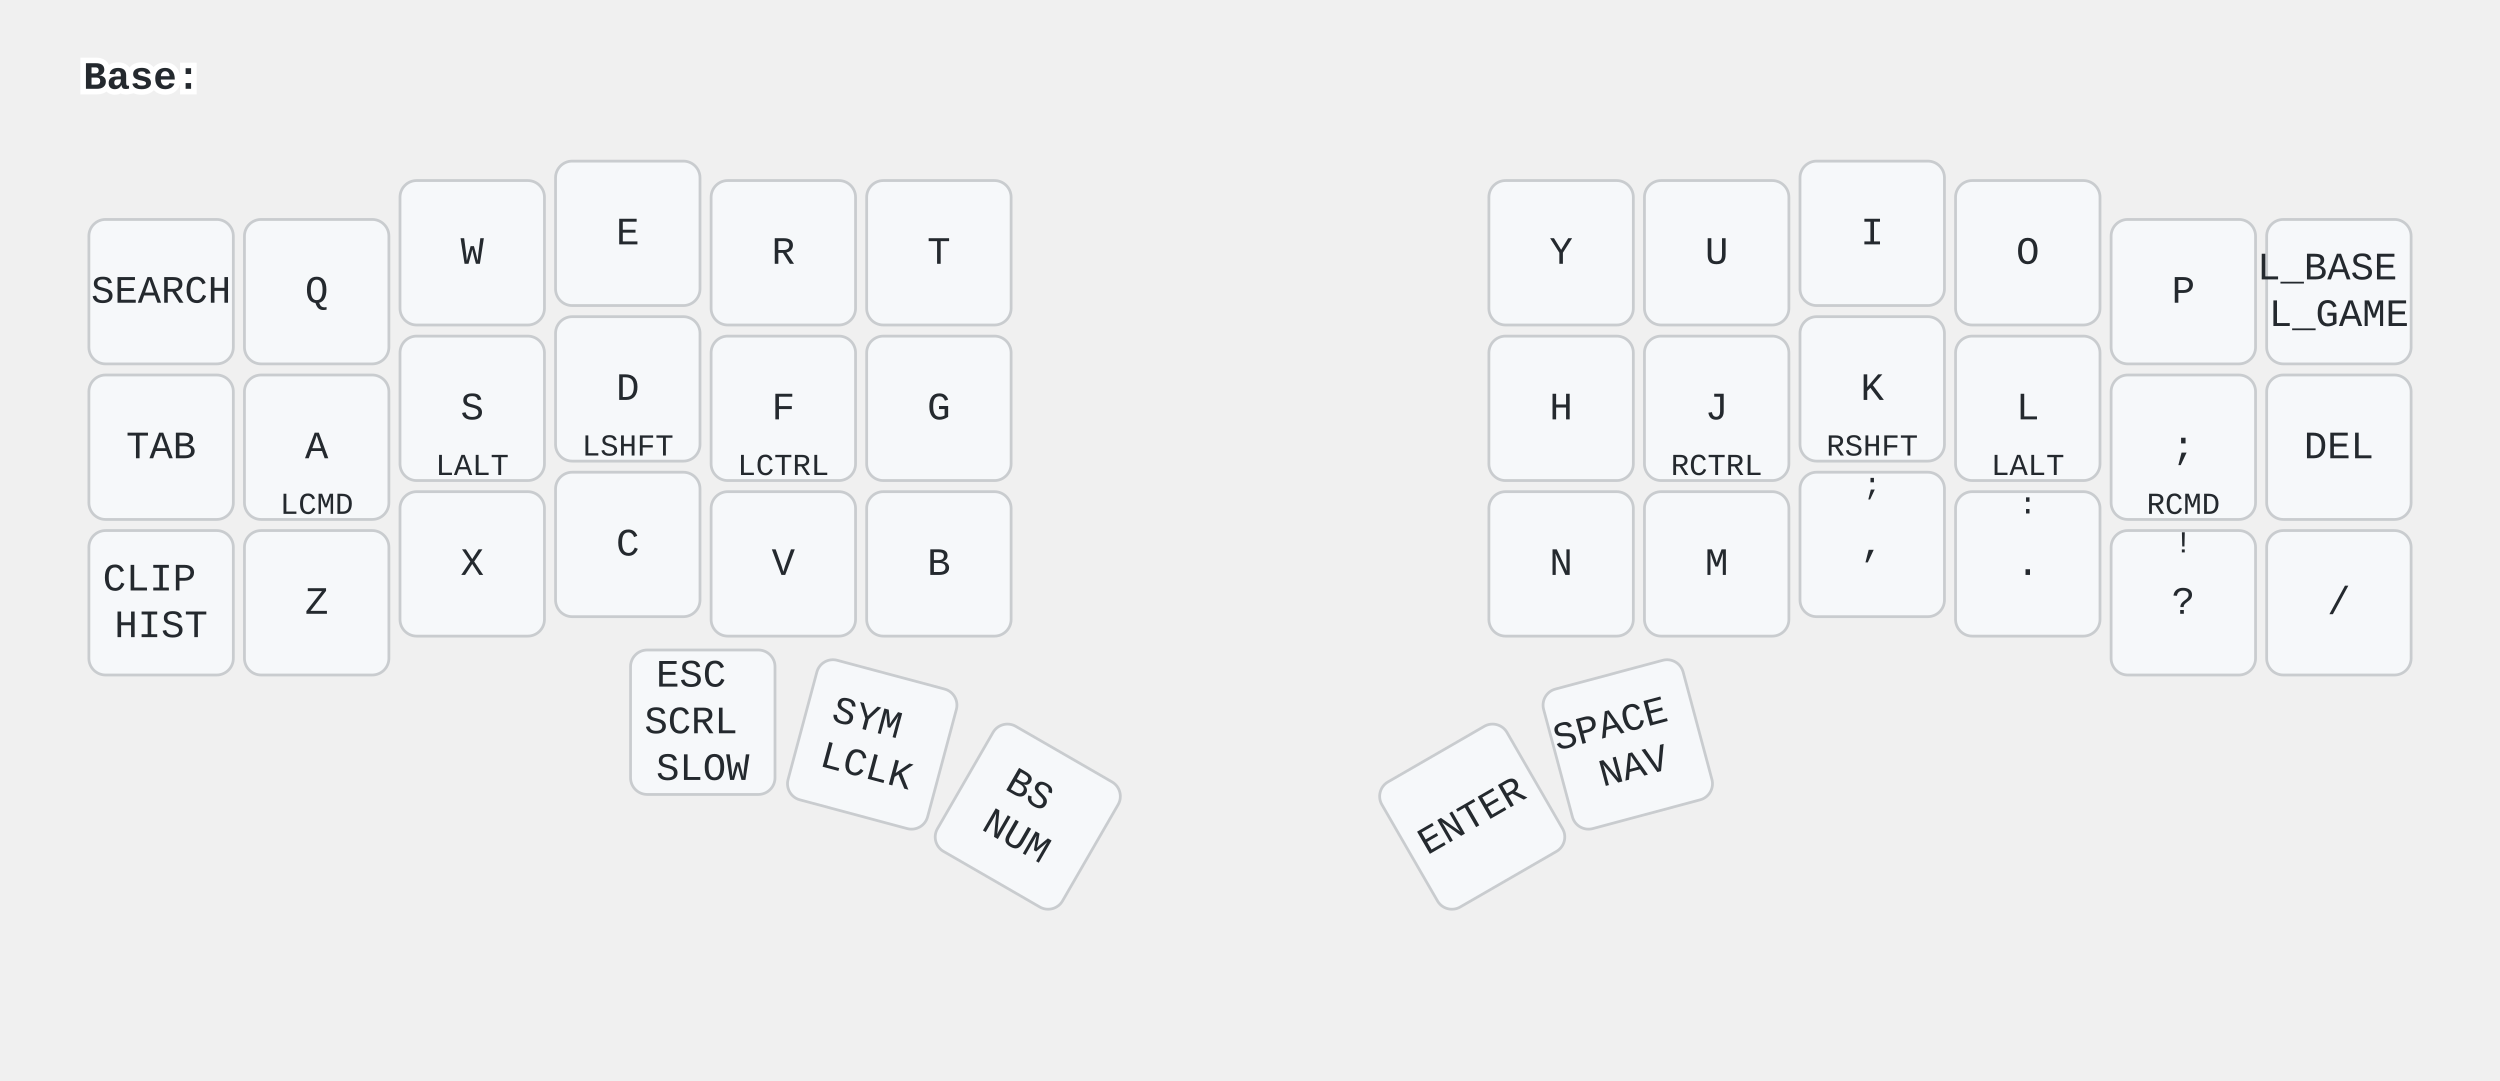
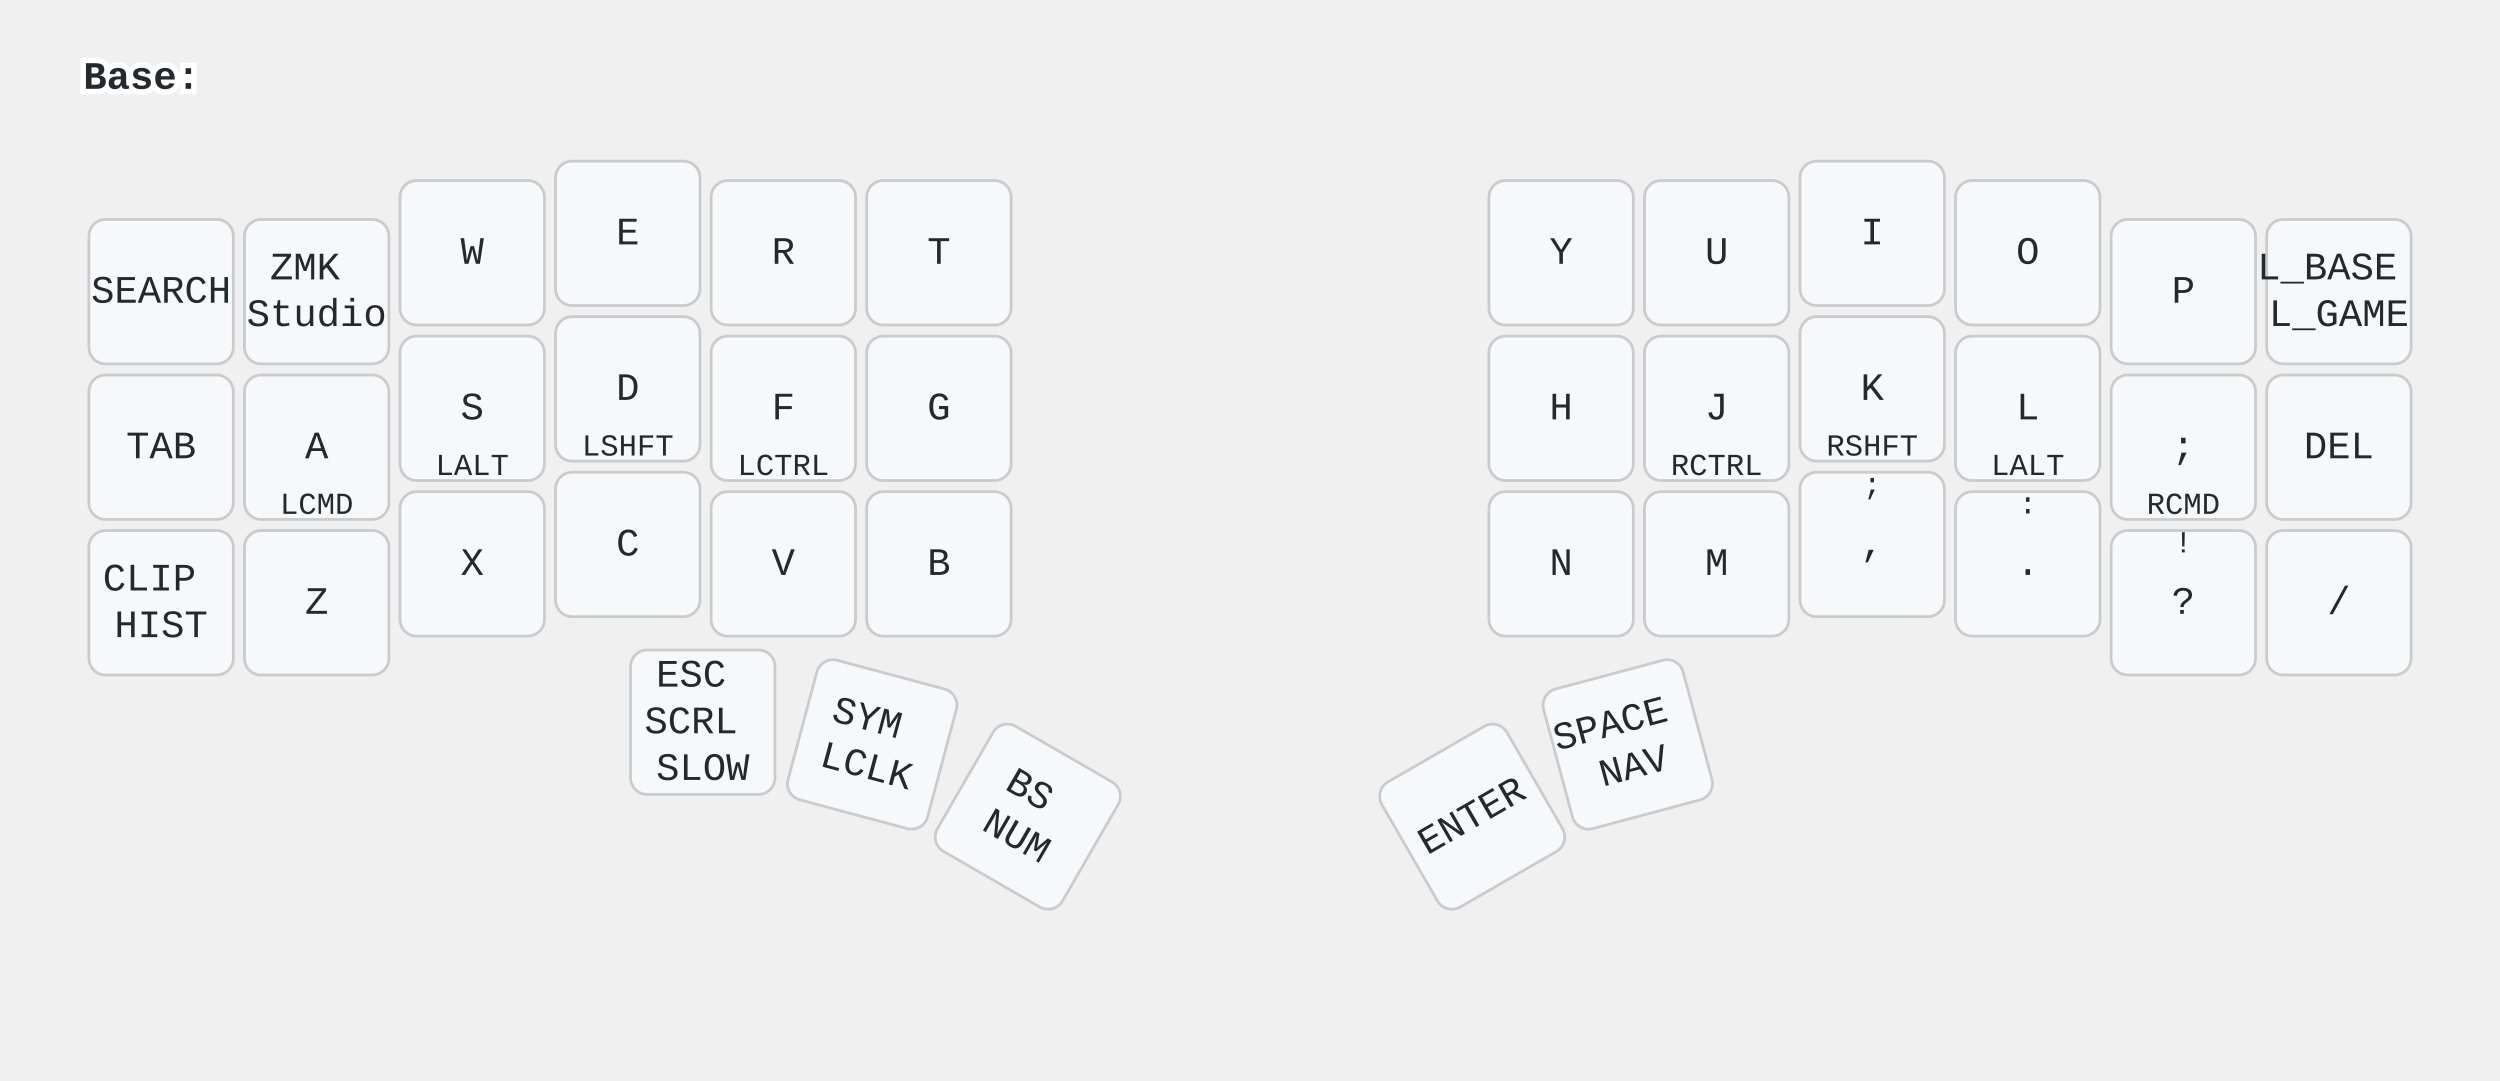
<svg xmlns="http://www.w3.org/2000/svg" width="900" height="389" viewBox="0 0 900 389" class="keymap">
  <style>/* inherit to force styles through use tags */
svg path {
    fill: inherit;
}

/* font and background color specifications */
svg.keymap {
    font-family: SFMono-Regular,Consolas,Liberation Mono,Menlo,monospace;
    font-size: 14px;
    font-kerning: normal;
    text-rendering: optimizeLegibility;
    fill: #24292e;
}

/* default key styling */
rect.key {
    fill: #f6f8fa;
}

rect.key, rect.combo {
    stroke: #c9cccf;
    stroke-width: 1;
}

/* default key side styling, only used is draw_key_sides is set */
rect.side {
    filter: brightness(90%);
}

/* color accent for combo boxes */
rect.combo, rect.combo-separate {
    fill: #cdf;
}

/* color accent for held keys */
rect.held, rect.combo.held {
    fill: #fdd;
}

/* color accent for ghost (optional) keys */
rect.ghost, rect.combo.ghost {
    stroke-dasharray: 4, 4;
    stroke-width: 2;
}

text {
    text-anchor: middle;
    dominant-baseline: middle;
}

/* styling for layer labels */
text.label {
    font-weight: bold;
    text-anchor: start;
    stroke: white;
    stroke-width: 4;
    paint-order: stroke;
}

/* styling for optional footer */
text.footer {
    text-anchor: end;
    dominant-baseline: auto;
    stroke: white;
    stroke-width: 4;
    paint-order: stroke;
}

/* styling for combo tap, and key non-tap label text */
text.combo, text.hold, text.shifted, text.left, text.right {
    font-size: 11px;
}

text.hold {
    text-anchor: middle;
    dominant-baseline: auto;
}

text.shifted {
    text-anchor: middle;
    dominant-baseline: hanging;
}

text.left {
    text-anchor: start;
}

text.right {
    text-anchor: end;
}

text.layer-activator {
    text-decoration: underline;
}

/* styling for hold/shifted label text in combo box */
text.combo.hold, text.combo.shifted, text.combo.left, text.combo.right {
    font-size: 8px;
}

/* lighter symbol for transparent keys */
text.trans {
    fill: #7b7e81;
}

/* styling for combo dendrons */
path.combo {
    stroke-width: 1;
    stroke: gray;
    fill: none;
}

/* Start Tabler Icons Cleanup */
/* cannot use height/width with glyphs */
.icon-tabler &gt; path {
    fill: inherit;
    stroke: inherit;
    stroke-width: 2;
}
/* hide tabler's default box */
.icon-tabler &gt; path[stroke="none"][fill="none"] {
    visibility: hidden;
}
/* End Tabler Icons Cleanup */

@media (prefers-color-scheme: dark) {
svg.keymap { fill: #d1d6db; }
rect.key { fill: #3f4750; }
rect.key, rect.combo { stroke: #60666c; }
rect.combo, rect.combo-separate { fill: #1f3d7a; }
rect.held, rect.combo.held { fill: #854747; }
text.label, text.footer { stroke: black; }
text.trans { fill: #7e8184; }
path.combo { stroke: #7f7f7f; }

}</style>
  <g transform="translate(30, 0)" class="layer-Base">
    <text x="0" y="28" class="label" id="Base">Base:</text>
    <g transform="translate(0, 56)">
      <g transform="translate(28, 49)" class="key keypos-0">
        <rect rx="6" ry="6" x="-26" y="-26" width="52" height="52" class="key" />
        <text x="0" y="0" class="key tap">SEARCH</text>
      </g>
      <g transform="translate(84, 49)" class="key keypos-1">
        <rect rx="6" ry="6" x="-26" y="-26" width="52" height="52" class="key" />
-         <text x="0" y="0" class="key tap">Q</text>
+         <text x="0" y="0" class="key tap">
+           <tspan x="0" dy="-0.6em">ZMK</tspan>
+           <tspan x="0" dy="1.2em">Studio</tspan>
+         </text>
      </g>
      <g transform="translate(140, 35)" class="key keypos-2">
        <rect rx="6" ry="6" x="-26" y="-26" width="52" height="52" class="key" />
        <text x="0" y="0" class="key tap">W</text>
      </g>
      <g transform="translate(196, 28)" class="key keypos-3">
        <rect rx="6" ry="6" x="-26" y="-26" width="52" height="52" class="key" />
        <text x="0" y="0" class="key tap">E</text>
      </g>
      <g transform="translate(252, 35)" class="key keypos-4">
        <rect rx="6" ry="6" x="-26" y="-26" width="52" height="52" class="key" />
        <text x="0" y="0" class="key tap">R</text>
      </g>
      <g transform="translate(308, 35)" class="key keypos-5">
        <rect rx="6" ry="6" x="-26" y="-26" width="52" height="52" class="key" />
        <text x="0" y="0" class="key tap">T</text>
      </g>
      <g transform="translate(532, 35)" class="key keypos-6">
        <rect rx="6" ry="6" x="-26" y="-26" width="52" height="52" class="key" />
        <text x="0" y="0" class="key tap">Y</text>
      </g>
      <g transform="translate(588, 35)" class="key keypos-7">
        <rect rx="6" ry="6" x="-26" y="-26" width="52" height="52" class="key" />
        <text x="0" y="0" class="key tap">U</text>
      </g>
      <g transform="translate(644, 28)" class="key keypos-8">
        <rect rx="6" ry="6" x="-26" y="-26" width="52" height="52" class="key" />
        <text x="0" y="0" class="key tap">I</text>
      </g>
      <g transform="translate(700, 35)" class="key keypos-9">
        <rect rx="6" ry="6" x="-26" y="-26" width="52" height="52" class="key" />
        <text x="0" y="0" class="key tap">O</text>
      </g>
      <g transform="translate(756, 49)" class="key keypos-10">
        <rect rx="6" ry="6" x="-26" y="-26" width="52" height="52" class="key" />
        <text x="0" y="0" class="key tap">P</text>
      </g>
      <g transform="translate(812, 49)" class="key keypos-11">
        <rect rx="6" ry="6" x="-26" y="-26" width="52" height="52" class="key" />
        <text x="0" y="0" class="key tap">
          <tspan x="0" dy="-0.6em">L_BASE</tspan>
          <tspan x="0" dy="1.2em">L_GAME</tspan>
        </text>
      </g>
      <g transform="translate(28, 105)" class="key keypos-12">
        <rect rx="6" ry="6" x="-26" y="-26" width="52" height="52" class="key" />
        <text x="0" y="0" class="key tap">TAB</text>
      </g>
      <g transform="translate(84, 105)" class="key keypos-13">
        <rect rx="6" ry="6" x="-26" y="-26" width="52" height="52" class="key" />
        <text x="0" y="0" class="key tap">A</text>
        <text x="0" y="24" class="key hold">LCMD</text>
      </g>
      <g transform="translate(140, 91)" class="key keypos-14">
        <rect rx="6" ry="6" x="-26" y="-26" width="52" height="52" class="key" />
        <text x="0" y="0" class="key tap">S</text>
        <text x="0" y="24" class="key hold">LALT</text>
      </g>
      <g transform="translate(196, 84)" class="key keypos-15">
        <rect rx="6" ry="6" x="-26" y="-26" width="52" height="52" class="key" />
        <text x="0" y="0" class="key tap">D</text>
        <text x="0" y="24" class="key hold">LSHFT</text>
      </g>
      <g transform="translate(252, 91)" class="key keypos-16">
        <rect rx="6" ry="6" x="-26" y="-26" width="52" height="52" class="key" />
        <text x="0" y="0" class="key tap">F</text>
        <text x="0" y="24" class="key hold">LCTRL</text>
      </g>
      <g transform="translate(308, 91)" class="key keypos-17">
        <rect rx="6" ry="6" x="-26" y="-26" width="52" height="52" class="key" />
        <text x="0" y="0" class="key tap">G</text>
      </g>
      <g transform="translate(532, 91)" class="key keypos-18">
        <rect rx="6" ry="6" x="-26" y="-26" width="52" height="52" class="key" />
        <text x="0" y="0" class="key tap">H</text>
      </g>
      <g transform="translate(588, 91)" class="key keypos-19">
        <rect rx="6" ry="6" x="-26" y="-26" width="52" height="52" class="key" />
        <text x="0" y="0" class="key tap">J</text>
        <text x="0" y="24" class="key hold">RCTRL</text>
      </g>
      <g transform="translate(644, 84)" class="key keypos-20">
        <rect rx="6" ry="6" x="-26" y="-26" width="52" height="52" class="key" />
        <text x="0" y="0" class="key tap">K</text>
        <text x="0" y="24" class="key hold">RSHFT</text>
      </g>
      <g transform="translate(700, 91)" class="key keypos-21">
        <rect rx="6" ry="6" x="-26" y="-26" width="52" height="52" class="key" />
        <text x="0" y="0" class="key tap">L</text>
        <text x="0" y="24" class="key hold">LALT</text>
      </g>
      <g transform="translate(756, 105)" class="key keypos-22">
        <rect rx="6" ry="6" x="-26" y="-26" width="52" height="52" class="key" />
        <text x="0" y="0" class="key tap">;</text>
        <text x="0" y="24" class="key hold">RCMD</text>
      </g>
      <g transform="translate(812, 105)" class="key keypos-23">
        <rect rx="6" ry="6" x="-26" y="-26" width="52" height="52" class="key" />
        <text x="0" y="0" class="key tap">DEL</text>
      </g>
      <g transform="translate(28, 161)" class="key keypos-24">
        <rect rx="6" ry="6" x="-26" y="-26" width="52" height="52" class="key" />
        <text x="0" y="0" class="key tap">
          <tspan x="0" dy="-0.6em">CLIP</tspan>
          <tspan x="0" dy="1.2em">HIST</tspan>
        </text>
      </g>
      <g transform="translate(84, 161)" class="key keypos-25">
        <rect rx="6" ry="6" x="-26" y="-26" width="52" height="52" class="key" />
        <text x="0" y="0" class="key tap">Z</text>
      </g>
      <g transform="translate(140, 147)" class="key keypos-26">
        <rect rx="6" ry="6" x="-26" y="-26" width="52" height="52" class="key" />
        <text x="0" y="0" class="key tap">X</text>
      </g>
      <g transform="translate(196, 140)" class="key keypos-27">
        <rect rx="6" ry="6" x="-26" y="-26" width="52" height="52" class="key" />
        <text x="0" y="0" class="key tap">C</text>
      </g>
      <g transform="translate(252, 147)" class="key keypos-28">
        <rect rx="6" ry="6" x="-26" y="-26" width="52" height="52" class="key" />
        <text x="0" y="0" class="key tap">V</text>
      </g>
      <g transform="translate(308, 147)" class="key keypos-29">
        <rect rx="6" ry="6" x="-26" y="-26" width="52" height="52" class="key" />
        <text x="0" y="0" class="key tap">B</text>
      </g>
      <g transform="translate(532, 147)" class="key keypos-30">
        <rect rx="6" ry="6" x="-26" y="-26" width="52" height="52" class="key" />
        <text x="0" y="0" class="key tap">N</text>
      </g>
      <g transform="translate(588, 147)" class="key keypos-31">
        <rect rx="6" ry="6" x="-26" y="-26" width="52" height="52" class="key" />
        <text x="0" y="0" class="key tap">M</text>
      </g>
      <g transform="translate(644, 140)" class="key keypos-32">
        <rect rx="6" ry="6" x="-26" y="-26" width="52" height="52" class="key" />
        <text x="0" y="0" class="key tap">,</text>
        <text x="0" y="-24" class="key shifted">;</text>
      </g>
      <g transform="translate(700, 147)" class="key keypos-33">
        <rect rx="6" ry="6" x="-26" y="-26" width="52" height="52" class="key" />
        <text x="0" y="0" class="key tap">.</text>
        <text x="0" y="-24" class="key shifted">:</text>
      </g>
      <g transform="translate(756, 161)" class="key keypos-34">
        <rect rx="6" ry="6" x="-26" y="-26" width="52" height="52" class="key" />
        <text x="0" y="0" class="key tap">?</text>
        <text x="0" y="-24" class="key shifted">!</text>
      </g>
      <g transform="translate(812, 161)" class="key keypos-35">
        <rect rx="6" ry="6" x="-26" y="-26" width="52" height="52" class="key" />
        <text x="0" y="0" class="key tap">/</text>
      </g>
      <g transform="translate(223, 204)" class="key keypos-36">
        <rect rx="6" ry="6" x="-26" y="-26" width="52" height="52" class="key" />
        <text x="0" y="0" class="key tap">
          <tspan x="0" dy="-1.2em">ESC</tspan>
          <tspan x="0" dy="1.2em">SCRL</tspan>
          <tspan x="0" dy="1.2em">SLOW</tspan>
        </text>
      </g>
      <g transform="translate(284, 212) rotate(15.0)" class="key keypos-37">
        <rect rx="6" ry="6" x="-26" y="-26" width="52" height="52" class="key" />
        <text x="0" y="0" class="key tap">
          <tspan x="0" dy="-0.6em">SYM</tspan>
          <tspan x="0" dy="1.2em">LCLK</tspan>
        </text>
      </g>
      <g transform="translate(340, 238) rotate(30.0)" class="key keypos-38">
        <rect rx="6" ry="6" x="-26" y="-26" width="52" height="52" class="key" />
        <text x="0" y="0" class="key tap">
          <tspan x="0" dy="-0.6em">BS</tspan>
          <tspan x="0" dy="1.2em">NUM</tspan>
        </text>
      </g>
      <g transform="translate(500, 238) rotate(-30.0)" class="key keypos-39">
        <rect rx="6" ry="6" x="-26" y="-26" width="52" height="52" class="key" />
        <text x="0" y="0" class="key tap">ENTER</text>
      </g>
      <g transform="translate(556, 212) rotate(-15.0)" class="key keypos-40">
        <rect rx="6" ry="6" x="-26" y="-26" width="52" height="52" class="key" />
        <text x="0" y="0" class="key tap">
          <tspan x="0" dy="-0.6em">SPACE</tspan>
          <tspan x="0" dy="1.2em">NAV</tspan>
        </text>
      </g>
    </g>
  </g>
</svg>
